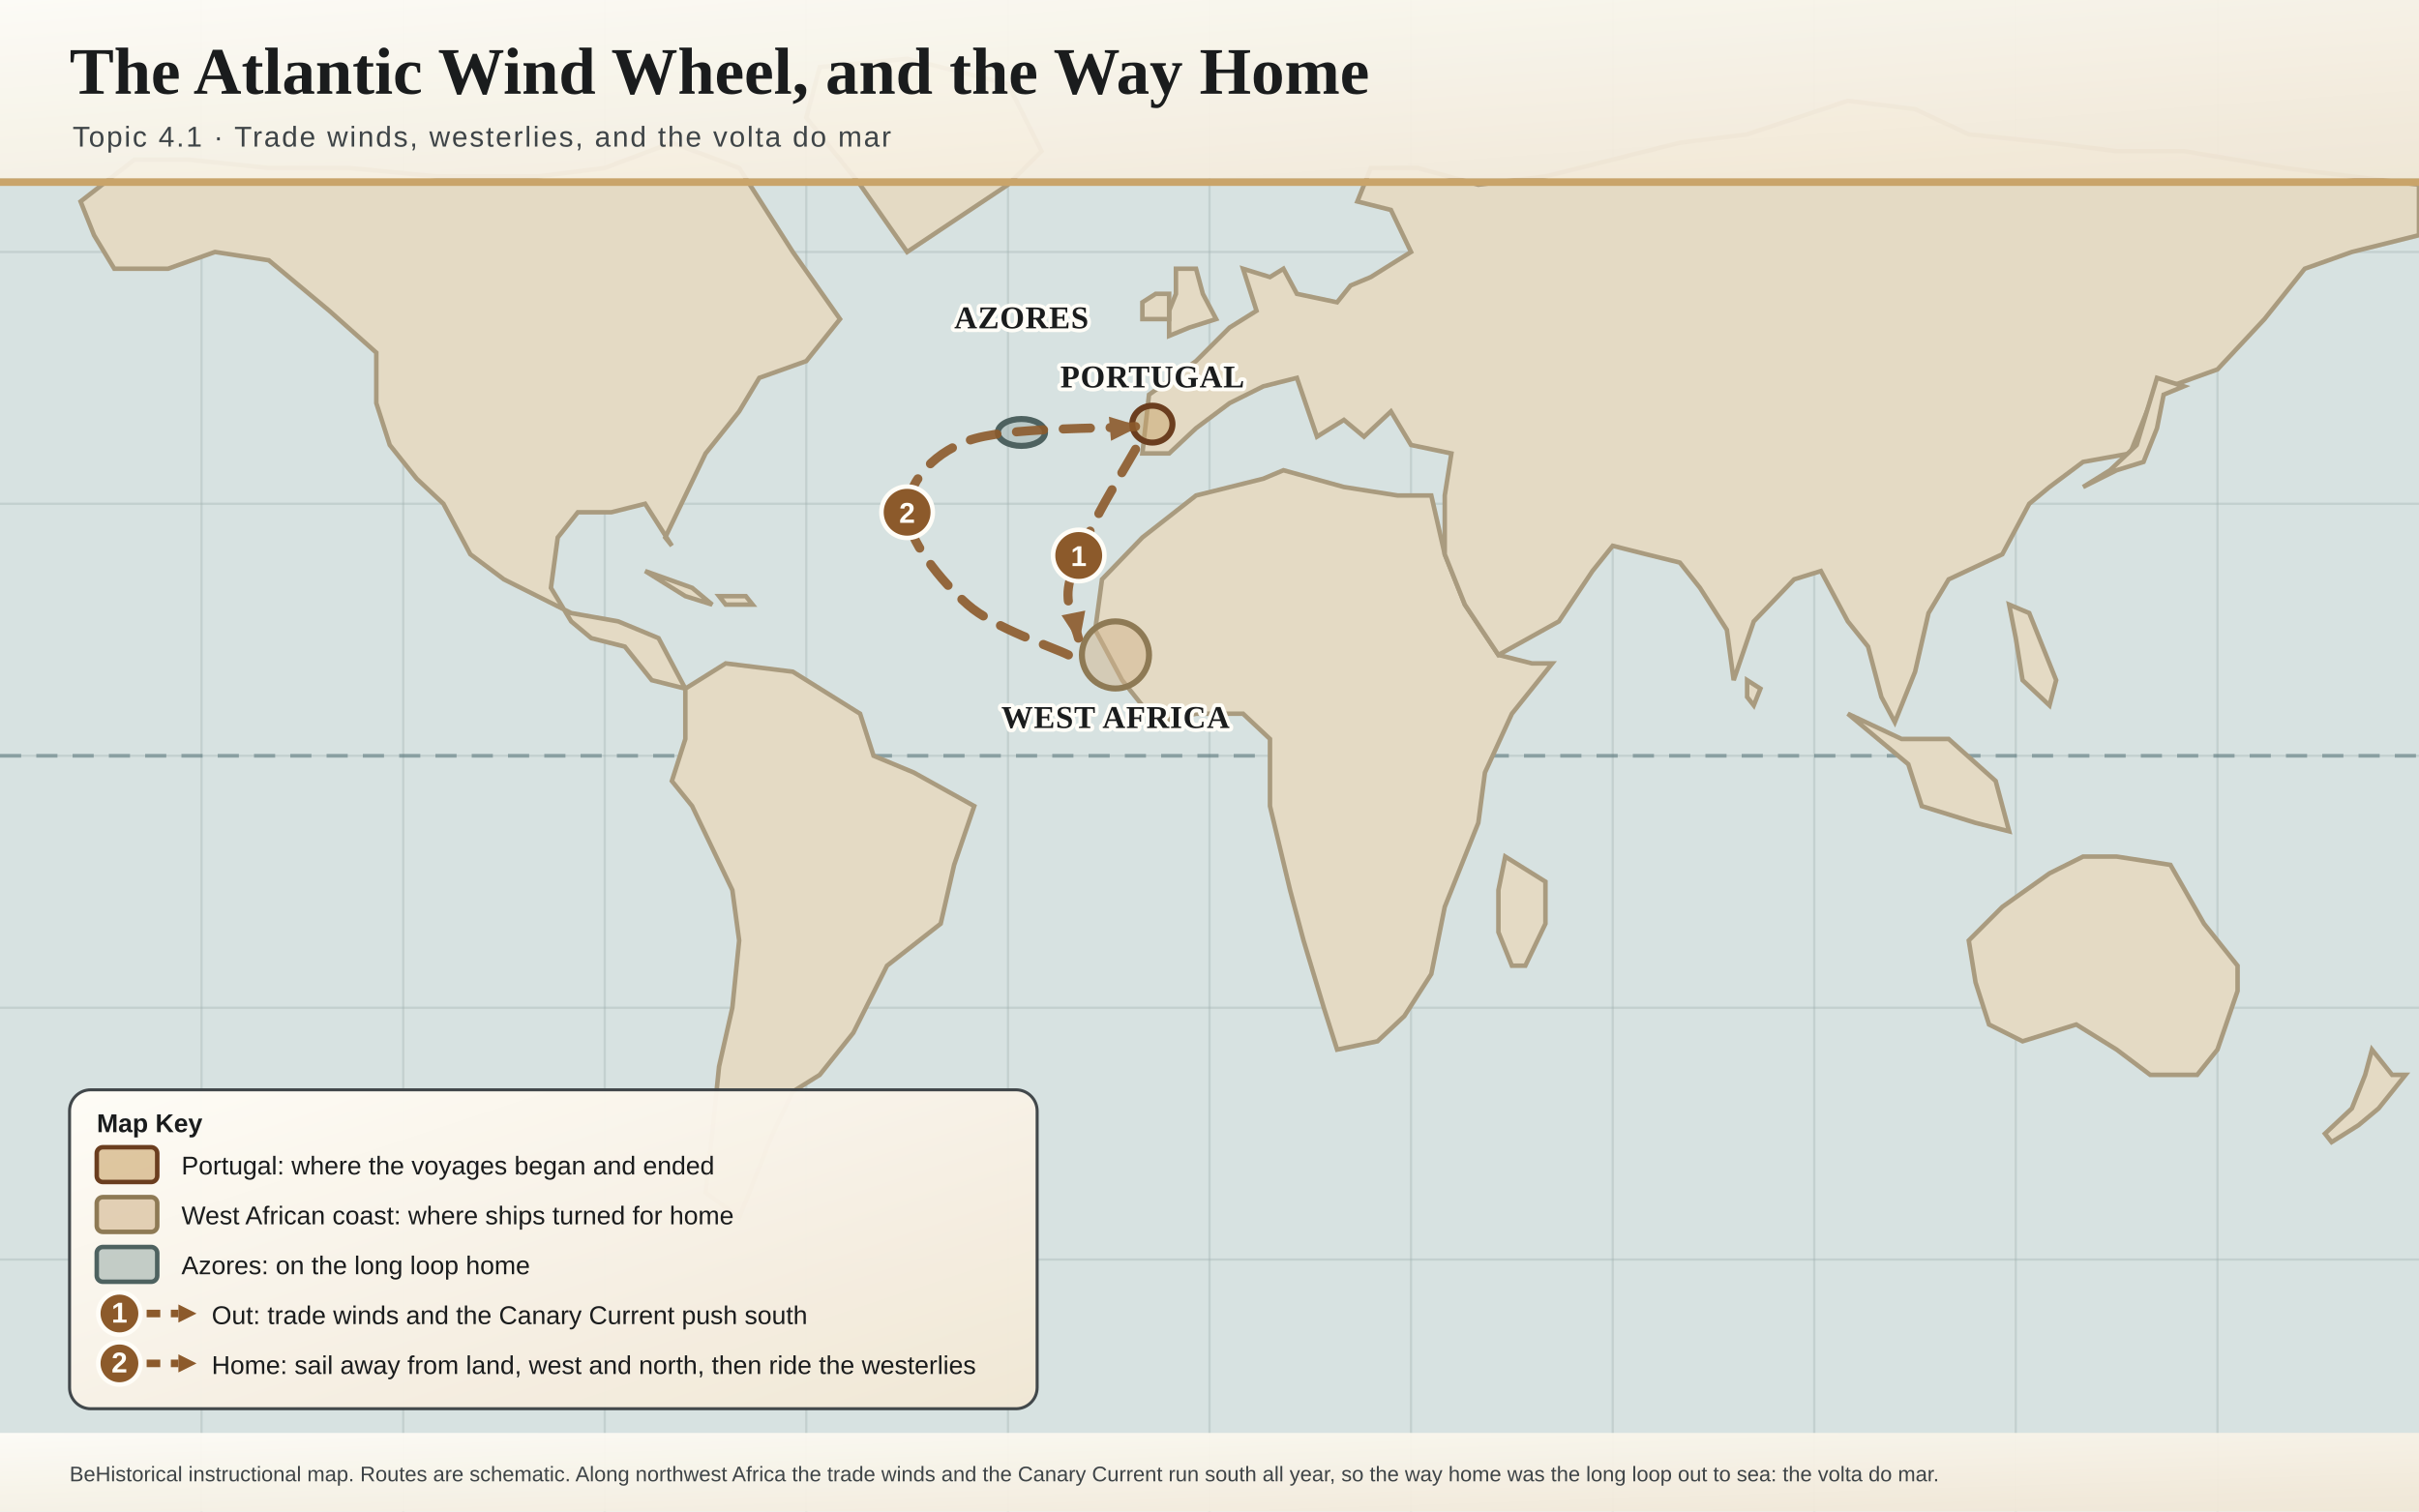
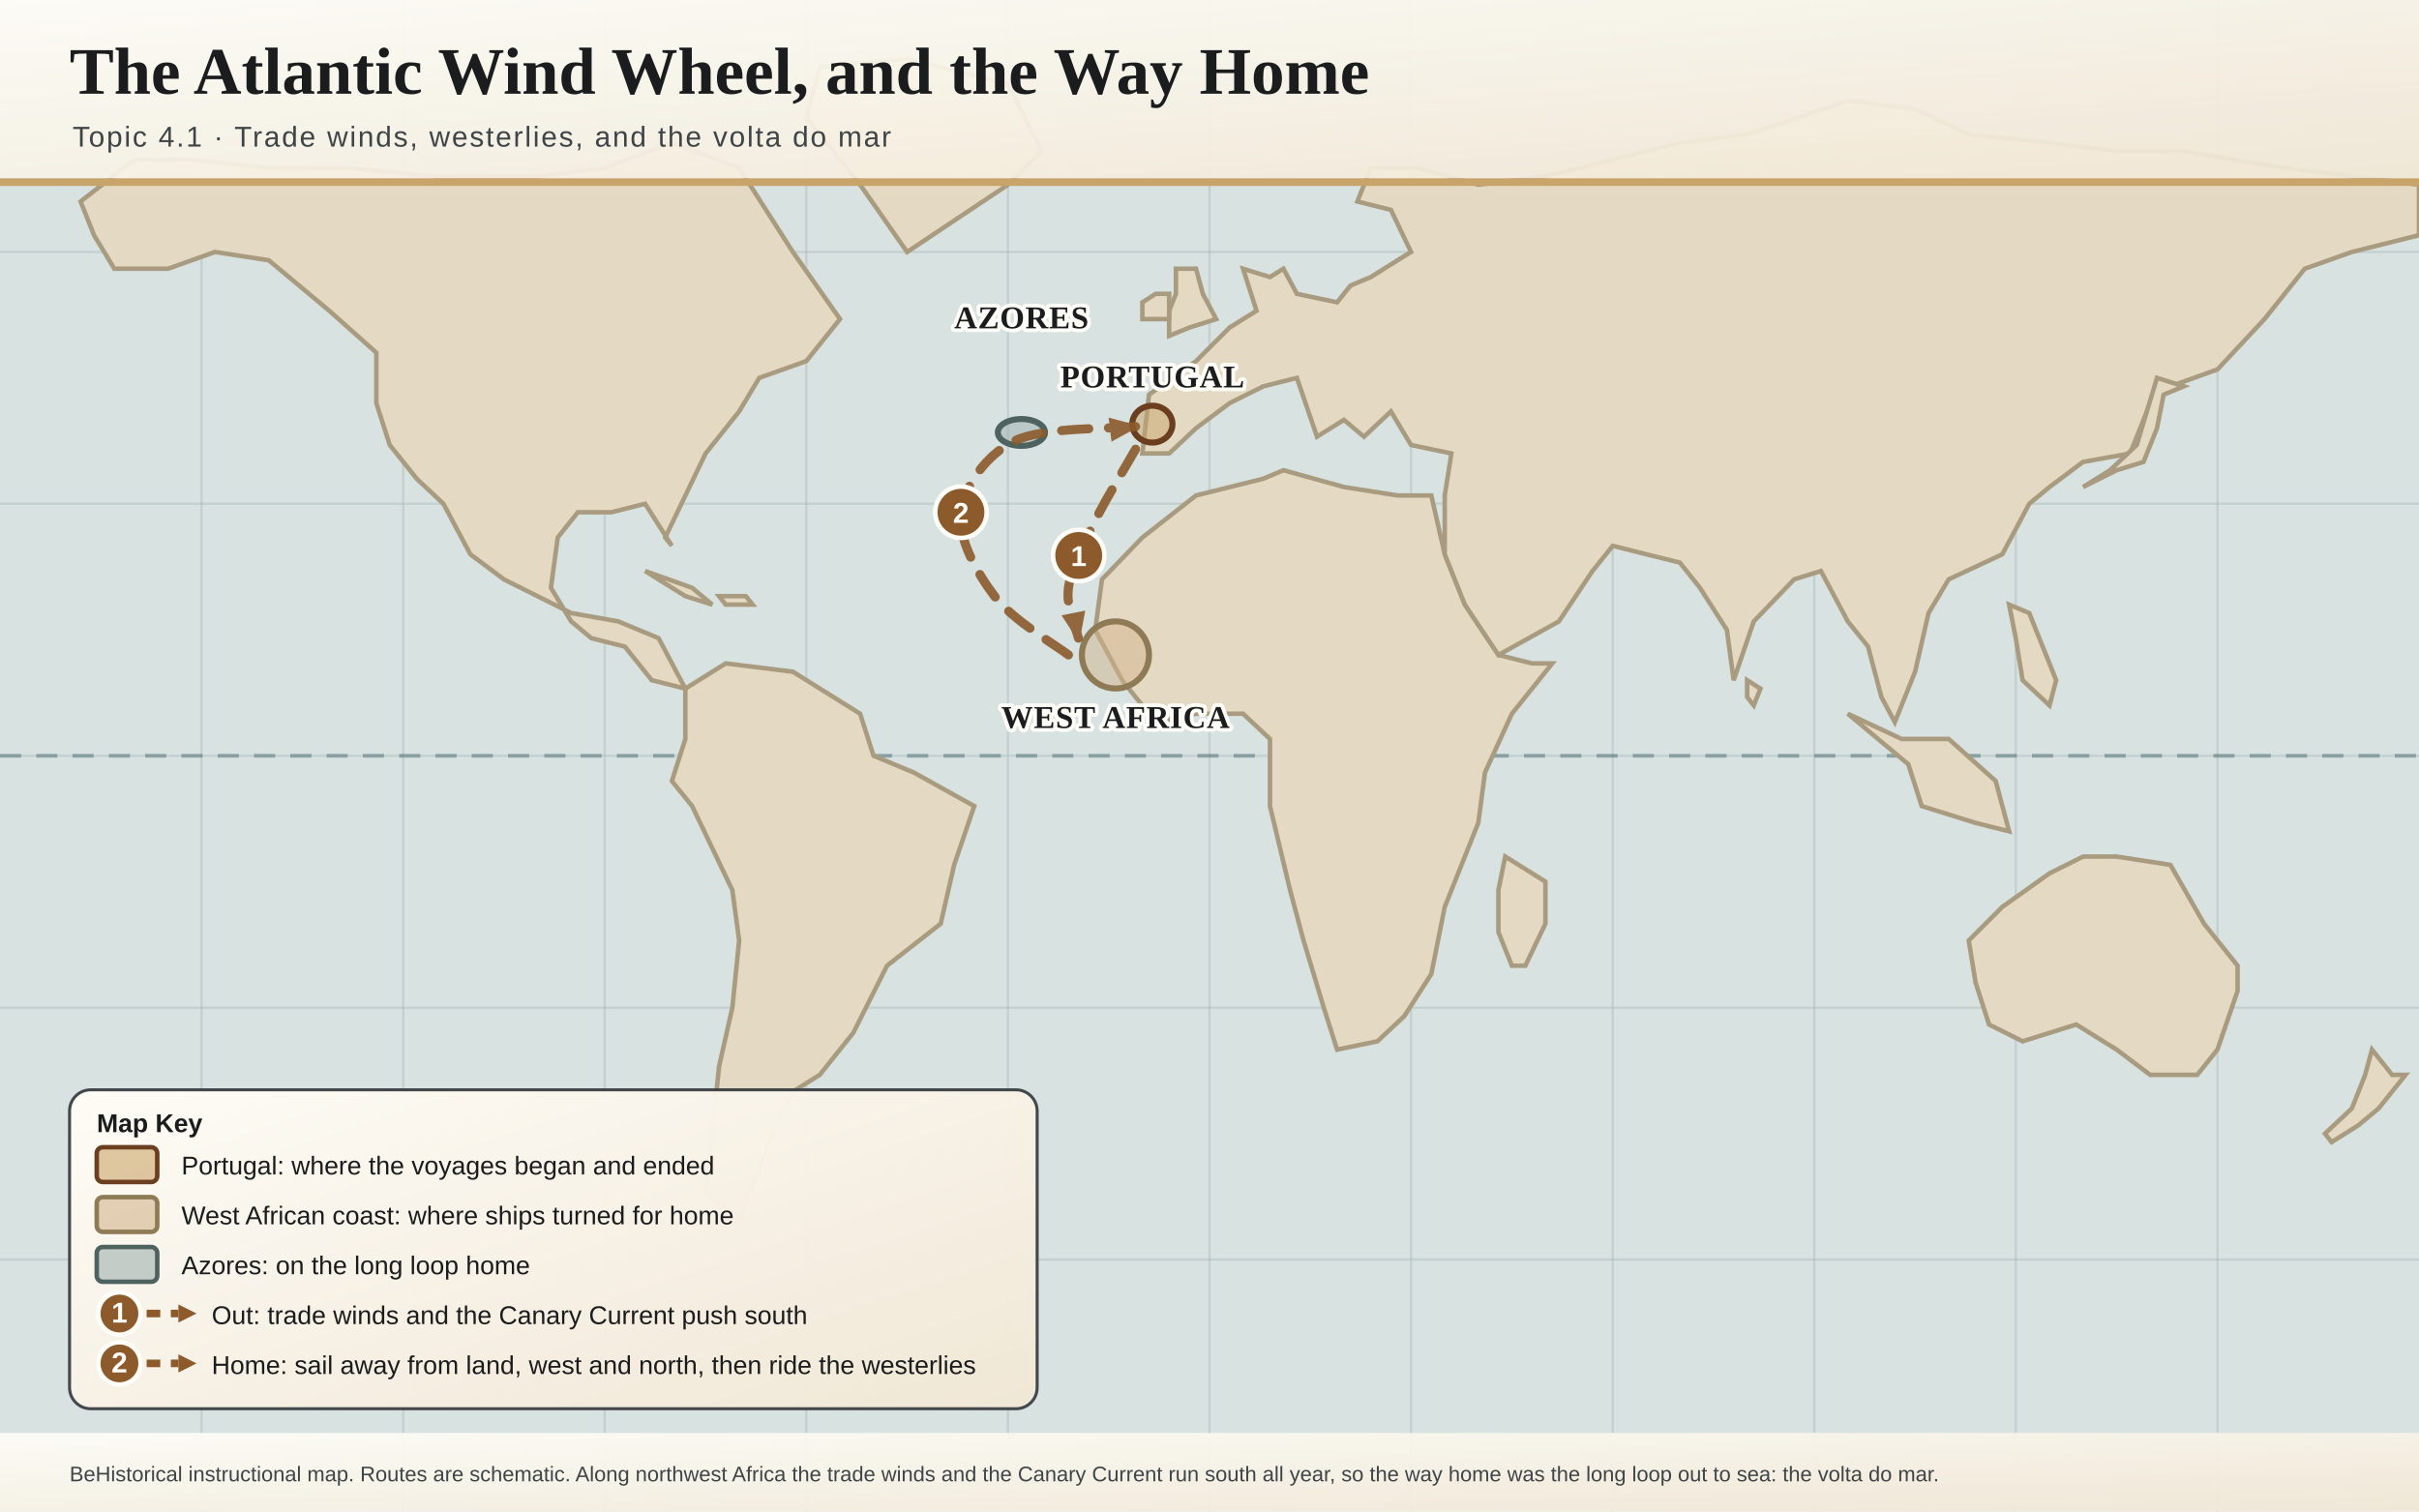
<svg xmlns="http://www.w3.org/2000/svg" width="1600" height="1000" viewBox="0 0 1600 1000" preserveAspectRatio="xMidYMid meet" role="img" aria-labelledby="map-title map-desc">
  <defs>
    <linearGradient id="paper" x1="0" x2="1" y1="0" y2="1">
      <stop offset="0" stop-color="#FFFDF7" />
      <stop offset="1" stop-color="#F1E7D5" />
    </linearGradient>
    <marker id="arrow" markerWidth="20" markerHeight="16" refX="17" refY="8" orient="auto" markerUnits="userSpaceOnUse">
      <path d="M0,0 L20,8 L0,16 Z" fill="#8C5A2B" />
    </marker>
    <style>
      .title{font-family:Georgia,'Times New Roman',serif;font-weight:700;font-size:44px;fill:#1A1C1D}
      .subtitle{font-family:Arial,Helvetica,sans-serif;font-size:19px;fill:#3E4447;letter-spacing:1.2px;text-transform:uppercase}
      .region{font-family:Georgia,'Times New Roman',serif;font-weight:700;font-size:21px;letter-spacing:.5px}
      .place{font-family:Arial,Helvetica,sans-serif;font-weight:700;font-size:18px;fill:#1A1C1D}
      .placenote{font-family:Arial,Helvetica,sans-serif;font-size:15px;fill:#3E4447}
      .small{font-family:Arial,Helvetica,sans-serif;font-size:17px;fill:#1A1C1D}
      .tiny{font-family:Arial,Helvetica,sans-serif;font-size:14px;fill:#3E4447}
      .badgenum{font-family:Arial,Helvetica,sans-serif;font-weight:700;font-size:19px;fill:#FFFDF7}
      .badge{fill:#8C5A2B;stroke:#FFFDF7;stroke-width:3}
      .halo{paint-order:stroke;stroke:#FFFDF7;stroke-width:5;stroke-linejoin:round}
      .city{fill:#1A1C1D;stroke:#FFFDF7;stroke-width:4}
      .leader{stroke:#1A1C1D;stroke-width:2.5;stroke-linecap:round;opacity:.7}
      .flow{fill:none;stroke:#8C5A2B;stroke-width:6;stroke-linecap:round;opacity:.9}
      #land path{fill:#E4DAC4;stroke:#A99B7F;stroke-width:3}
      #graticule line{stroke:#9FB0AE;stroke-width:1.5;opacity:.35}
    </style>
  </defs>
  <rect width="1600" height="1000" fill="#D7E2E1" />
  <g id="graticule">
    <line x1="133.3" y1="0" x2="133.3" y2="1000" />
    <line x1="266.7" y1="0" x2="266.7" y2="1000" />
    <line x1="400.0" y1="0" x2="400.0" y2="1000" />
    <line x1="533.3" y1="0" x2="533.3" y2="1000" />
    <line x1="666.7" y1="0" x2="666.7" y2="1000" />
    <line x1="800.0" y1="0" x2="800.0" y2="1000" />
    <line x1="933.3" y1="0" x2="933.3" y2="1000" />
    <line x1="1066.7" y1="0" x2="1066.7" y2="1000" />
    <line x1="1200.0" y1="0" x2="1200.0" y2="1000" />
    <line x1="1333.3" y1="0" x2="1333.3" y2="1000" />
    <line x1="1466.7" y1="0" x2="1466.7" y2="1000" />
    <line x1="0" y1="833.3" x2="1600" y2="833.3" />
    <line x1="0" y1="666.7" x2="1600" y2="666.7" />
    <line x1="0" y1="500.0" x2="1600" y2="500.0" />
    <line x1="0" y1="333.3" x2="1600" y2="333.3" />
    <line x1="0" y1="166.7" x2="1600" y2="166.7" />
  </g>
  <line x1="0" y1="500.0" x2="1600" y2="500.0" stroke="#4E6B72" stroke-width="2.5" stroke-dasharray="14 10" opacity=".5" />
  <g id="land">
    <path id="land-greenland" d="M600.0,166.7 L666.7,122.2 L688.9,100.0 L666.7,55.6 L600.0,38.9 L542.2,44.4 L533.3,77.8 L568.9,122.2 L600.0,166.7 Z" />
    <path id="land-northAmerica" d="M53.3,133.3 L88.9,105.6 L124.4,105.6 L177.8,111.1 L231.1,111.1 L288.9,116.7 L355.6,116.7 L400.0,111.1 L444.4,94.4 L488.9,111.1 L524.4,166.7 L555.6,211.1 L533.3,238.9 L502.2,250.0 L488.9,272.2 L466.7,300.0 L440.0,355.6 L444.4,361.1 L426.7,333.3 L404.4,338.9 L382.2,338.9 L368.9,355.6 L364.4,388.9 L377.8,411.1 L391.1,422.2 L413.3,427.8 L431.1,450.0 L453.3,455.6 L435.6,422.2 L408.9,411.1 L377.8,405.6 L333.3,383.3 L311.1,366.7 L293.3,333.3 L275.6,316.7 L257.8,294.4 L248.9,266.7 L248.9,233.3 L217.8,205.6 L177.8,172.2 L142.2,166.7 L111.1,177.8 L75.6,177.8 L62.2,155.6 L53.3,133.3 Z" />
    <path id="land-southAmerica" d="M453.3,455.6 L480.0,438.9 L524.4,444.4 L568.9,472.2 L577.8,500.0 L604.4,511.1 L644.4,533.3 L631.1,572.2 L622.2,611.1 L586.7,638.9 L564.4,683.3 L542.2,711.1 L524.4,722.2 L511.1,750.0 L497.8,783.3 L488.9,805.6 L466.7,788.9 L471.1,750.0 L475.6,705.6 L484.4,666.7 L488.9,622.2 L484.4,588.9 L457.8,533.3 L444.4,516.7 L453.3,488.9 L453.3,455.6 Z" />
    <path id="land-africa" d="M724.4,416.7 L728.9,383.3 L755.6,355.6 L791.1,327.8 L835.6,316.7 L848.9,311.1 L888.9,322.2 L924.4,327.8 L946.7,327.8 L955.6,366.7 L968.9,400.0 L991.1,433.3 L1013.3,438.9 L1026.7,438.9 L1000.0,472.2 L982.2,511.1 L977.8,544.4 L955.6,600.0 L946.7,644.4 L928.9,672.2 L911.1,688.9 L884.4,694.4 L875.6,666.7 L862.2,622.2 L853.3,588.9 L840.0,533.3 L840.0,488.9 L822.2,472.2 L791.1,472.2 L764.4,477.8 L742.2,450.0 L724.4,416.7 Z" />
    <path id="land-eurasia" d="M755.6,300.0 L760.0,261.1 L791.1,238.9 L813.3,216.7 L831.1,205.6 L822.2,177.8 L840.0,183.3 L848.9,177.8 L857.8,194.4 L884.4,200.0 L893.3,188.9 L906.7,183.3 L924.4,172.2 L933.3,166.7 L920.0,138.9 L897.8,133.3 L906.7,111.1 L937.8,111.1 L977.8,122.2 L1022.2,116.7 L1066.7,105.6 L1111.1,94.4 L1155.6,88.9 L1222.2,66.7 L1266.7,72.2 L1302.2,88.9 L1355.6,94.4 L1400.0,100.0 L1444.4,100.0 L1511.1,111.1 L1555.6,116.7 L1600.0,122.2 L1600.0,155.6 L1555.6,166.7 L1524.4,177.8 L1497.8,211.1 L1466.7,244.4 L1435.6,255.6 L1422.2,266.7 L1408.9,300.0 L1377.8,305.6 L1355.6,322.2 L1342.2,333.3 L1324.4,366.7 L1288.9,383.3 L1275.6,405.6 L1266.7,444.4 L1253.3,477.8 L1244.4,461.1 L1235.6,427.8 L1222.2,411.1 L1204.4,377.8 L1186.7,383.3 L1160.0,411.1 L1146.7,450.0 L1142.2,416.7 L1124.4,388.9 L1111.1,372.2 L1088.9,366.7 L1066.7,361.1 L1053.3,377.8 L1031.1,411.1 L991.1,433.3 L968.9,400.0 L955.6,366.7 L955.6,327.8 L960.0,300.0 L933.3,294.4 L920.0,272.2 L902.2,288.9 L888.9,277.8 L871.1,288.9 L857.8,250.0 L835.6,255.6 L813.3,266.7 L791.1,283.3 L773.3,300.0 L755.6,300.0 Z" />
    <path id="land-britain" d="M773.3,222.2 L786.7,216.7 L804.4,211.1 L795.6,194.4 L791.1,177.8 L777.8,177.8 L777.8,194.4 L773.3,205.6 L773.3,222.2 Z" />
    <path id="land-ireland" d="M755.6,211.1 L773.3,211.1 L773.3,194.4 L764.4,194.4 L755.6,200.0 L755.6,211.1 Z" />
    <path id="land-japan" d="M1377.8,322.2 L1400.0,311.1 L1417.8,305.6 L1426.7,283.3 L1431.1,261.1 L1444.4,255.6 L1426.7,250.0 L1413.3,294.4 L1395.6,311.1 L1377.8,322.2 Z" />
    <path id="land-indonesia" d="M1222.2,472.2 L1262.2,505.6 L1271.1,533.3 L1306.7,544.4 L1328.9,550.0 L1320.0,516.7 L1288.9,488.9 L1257.8,488.9 L1222.2,472.2 Z" />
    <path id="land-philippines" d="M1328.9,400.0 L1342.2,405.6 L1351.1,427.8 L1360.0,450.0 L1355.6,466.7 L1337.8,450.0 L1333.3,422.2 L1328.9,400.0 Z" />
    <path id="land-australia" d="M1302.2,622.2 L1306.7,650.0 L1315.6,677.8 L1337.8,688.9 L1373.3,677.8 L1400.0,694.4 L1422.2,711.1 L1453.3,711.1 L1466.7,694.4 L1480.0,655.6 L1480.0,638.9 L1457.8,611.1 L1435.6,572.2 L1400.0,566.7 L1377.8,566.7 L1355.6,577.8 L1324.4,600.0 L1302.2,622.2 Z" />
    <path id="land-newZealand" d="M1568.9,694.4 L1582.2,711.1 L1591.1,711.1 L1573.3,733.3 L1560.0,744.4 L1542.2,755.6 L1537.8,750.0 L1555.6,733.3 L1564.4,711.1 L1568.9,694.4 Z" />
    <path id="land-madagascar" d="M995.6,566.7 L1022.2,583.3 L1022.2,611.1 L1008.9,638.9 L1000.0,638.9 L991.1,616.7 L991.1,588.9 L995.6,566.7 Z" />
    <path id="land-cuba" d="M426.7,377.8 L457.8,388.9 L471.1,400.0 L453.3,394.4 L426.7,377.8 Z" />
    <path id="land-hispaniola" d="M475.6,394.4 L493.3,394.4 L497.8,400.0 L480.0,400.0 L475.6,394.4 Z" />
    <path id="land-sriLanka" d="M1155.6,450.0 L1164.4,455.6 L1160.0,466.7 L1155.6,461.1 L1155.6,450.0 Z" />
  </g>
  <g id="highlights">
    <ellipse cx="762.2" cy="280.6" rx="13.3" ry="12.2" fill="#C9A46A" fill-opacity="0.5" stroke="#6B3E1F" stroke-width="4" />
    <ellipse cx="737.8" cy="433.3" rx="22.2" ry="22.2" fill="#D2B48C" fill-opacity="0.5" stroke="#8E7A55" stroke-width="4" />
    <ellipse cx="675.6" cy="286.1" rx="15.6" ry="8.9" fill="#9FB0AE" fill-opacity="0.5" stroke="#4E6260" stroke-width="4" />
  </g>
  <g id="flows">
    <path class="flow" d="M751.1,297.2 C746.7,305.1 731.9,329.2 724.4,344.4 C717.0,359.7 708.5,375.9 706.7,388.9 C704.8,401.9 712.2,416.7 713.3,422.2" stroke-dasharray="18 13" marker-end="url(#arrow)" />
    <circle class="badge" cx="713.5" cy="367.5" r="17" />
    <text class="badgenum" x="713.5" y="374.5" text-anchor="middle">1</text>
-     <path class="flow" d="M706.7,433.3 C695.6,427.8 657.8,415.7 640.0,400.0 C622.2,384.3 600.0,356.9 600.0,338.9 C600.0,320.8 614.8,301.1 640.0,291.7 C665.2,282.2 732.6,283.8 751.1,282.2" stroke-dasharray="18 13" marker-end="url(#arrow)" />
-     <circle class="badge" cx="600.0" cy="338.9" r="17" />
-     <text class="badgenum" x="600.0" y="345.9" text-anchor="middle">2</text>
+     <path class="flow" d="M706.7,433.3 C698.5,426.9 669.6,410.2 657.8,394.4 C645.9,378.7 633.3,356.0 635.6,338.9 C637.8,321.8 651.9,301.1 671.1,291.7 C690.4,282.2 737.8,283.8 751.1,282.2" stroke-dasharray="18 13" marker-end="url(#arrow)" />
+     <circle class="badge" cx="635.6" cy="338.9" r="17" />
+     <text class="badgenum" x="635.6" y="345.9" text-anchor="middle">2</text>
  </g>
  <g id="region-labels">
    <text class="region halo" x="762.2" y="256.3" text-anchor="middle" fill="#1A1C1D">
      <tspan x="762.2" dy="0">PORTUGAL</tspan>
    </text>
    <text class="region halo" x="737.8" y="481.6" text-anchor="middle" fill="#1A1C1D">
      <tspan x="737.8" dy="0">WEST AFRICA</tspan>
    </text>
    <text class="region halo" x="675.6" y="217.2" text-anchor="middle" fill="#1A1C1D">
      <tspan x="675.6" dy="0">AZORES</tspan>
    </text>
  </g>
  <g id="places">
    
  </g>
  <g id="titleband">
    <rect x="0" y="0" width="1600" height="118" fill="url(#paper)" opacity=".93" />
    <rect x="0" y="118" width="1600" height="5" fill="#C9A46A" />
    <text class="title" x="46" y="62">The Atlantic Wind Wheel, and the Way Home</text>
    <text class="subtitle" x="48" y="97">Topic 4.1 · Trade winds, westerlies, and the volta do mar</text>
  </g>
  <g id="legend" transform="translate(46,721)">
    <rect x="0" y="0" width="640" height="211" rx="14" fill="url(#paper)" stroke="#3E4447" stroke-width="2" opacity=".97" />
    <text class="small" x="18" y="28" font-weight="700">Map Key</text>
    <rect x="18" y="38" width="40" height="23" rx="4" fill="#C9A46A" fill-opacity=".6" stroke="#6B3E1F" stroke-width="3" />
    <text class="small" x="74" y="56">Portugal: where the voyages began and ended</text>
    <rect x="18" y="71" width="40" height="23" rx="4" fill="#D2B48C" fill-opacity=".6" stroke="#8E7A55" stroke-width="3" />
    <text class="small" x="74" y="89">West African coast: where ships turned for home</text>
    <rect x="18" y="104" width="40" height="23" rx="4" fill="#9FB0AE" fill-opacity=".6" stroke="#4E6260" stroke-width="3" />
    <text class="small" x="74" y="122">Azores: on the long loop home</text>
    <circle class="badge" cx="33" cy="148" r="14" />
    <text class="badgenum" x="33" y="154" text-anchor="middle" font-size="16">1</text>
    <line x1="51" x2="72" y1="148" y2="148" stroke="#8C5A2B" stroke-width="5" stroke-dasharray="9 7" />
    <path d="M72,142 L84,148 L72,154 Z" fill="#8C5A2B" />
    <text class="small" x="94" y="155">Out: trade winds and the Canary Current push south</text>
    <circle class="badge" cx="33" cy="181" r="14" />
    <text class="badgenum" x="33" y="187" text-anchor="middle" font-size="16">2</text>
    <line x1="51" x2="72" y1="181" y2="181" stroke="#8C5A2B" stroke-width="5" stroke-dasharray="9 7" />
    <path d="M72,175 L84,181 L72,187 Z" fill="#8C5A2B" />
    <text class="small" x="94" y="188">Home: sail away from land, west and north, then ride the westerlies</text>
  </g>
  <rect x="0" y="948" width="1600" height="52" fill="url(#paper)" opacity=".93" />
  <text class="tiny" x="46" y="980">BeHistorical instructional map. Routes are schematic. Along northwest Africa the trade winds and the Canary Current run south all year, so the way home was the long loop out to sea: the volta do mar.</text>
</svg>
